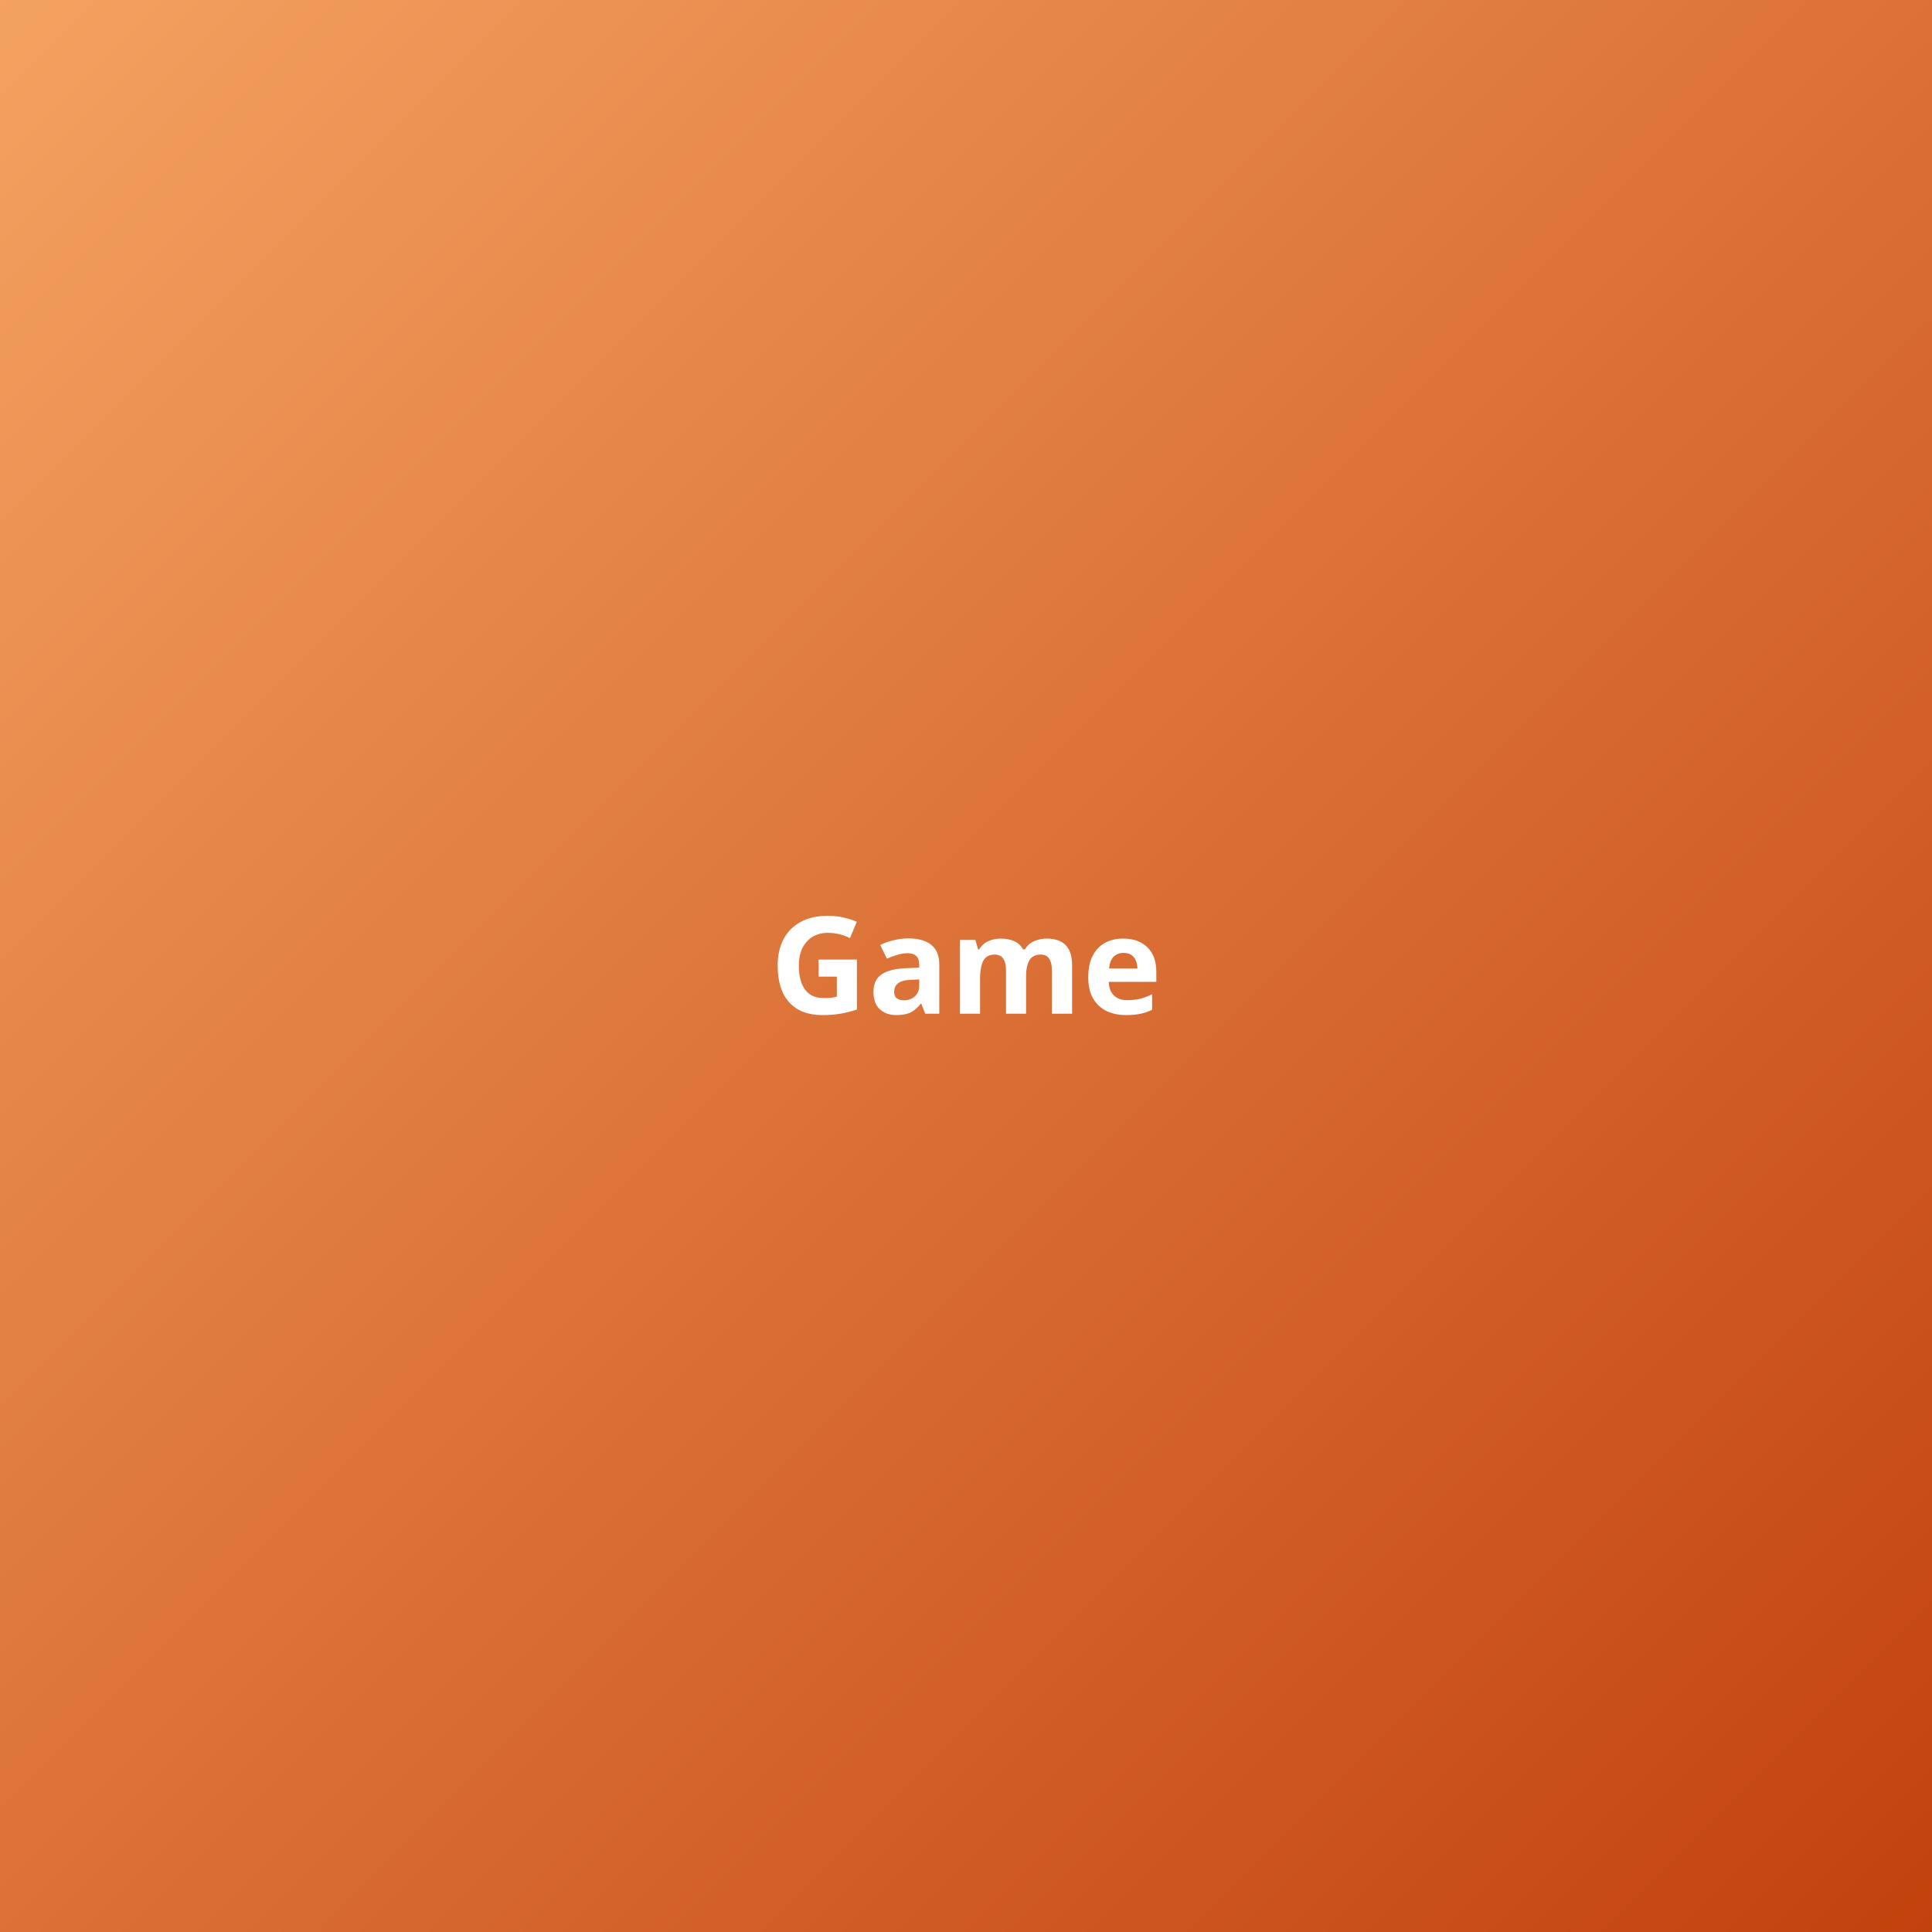
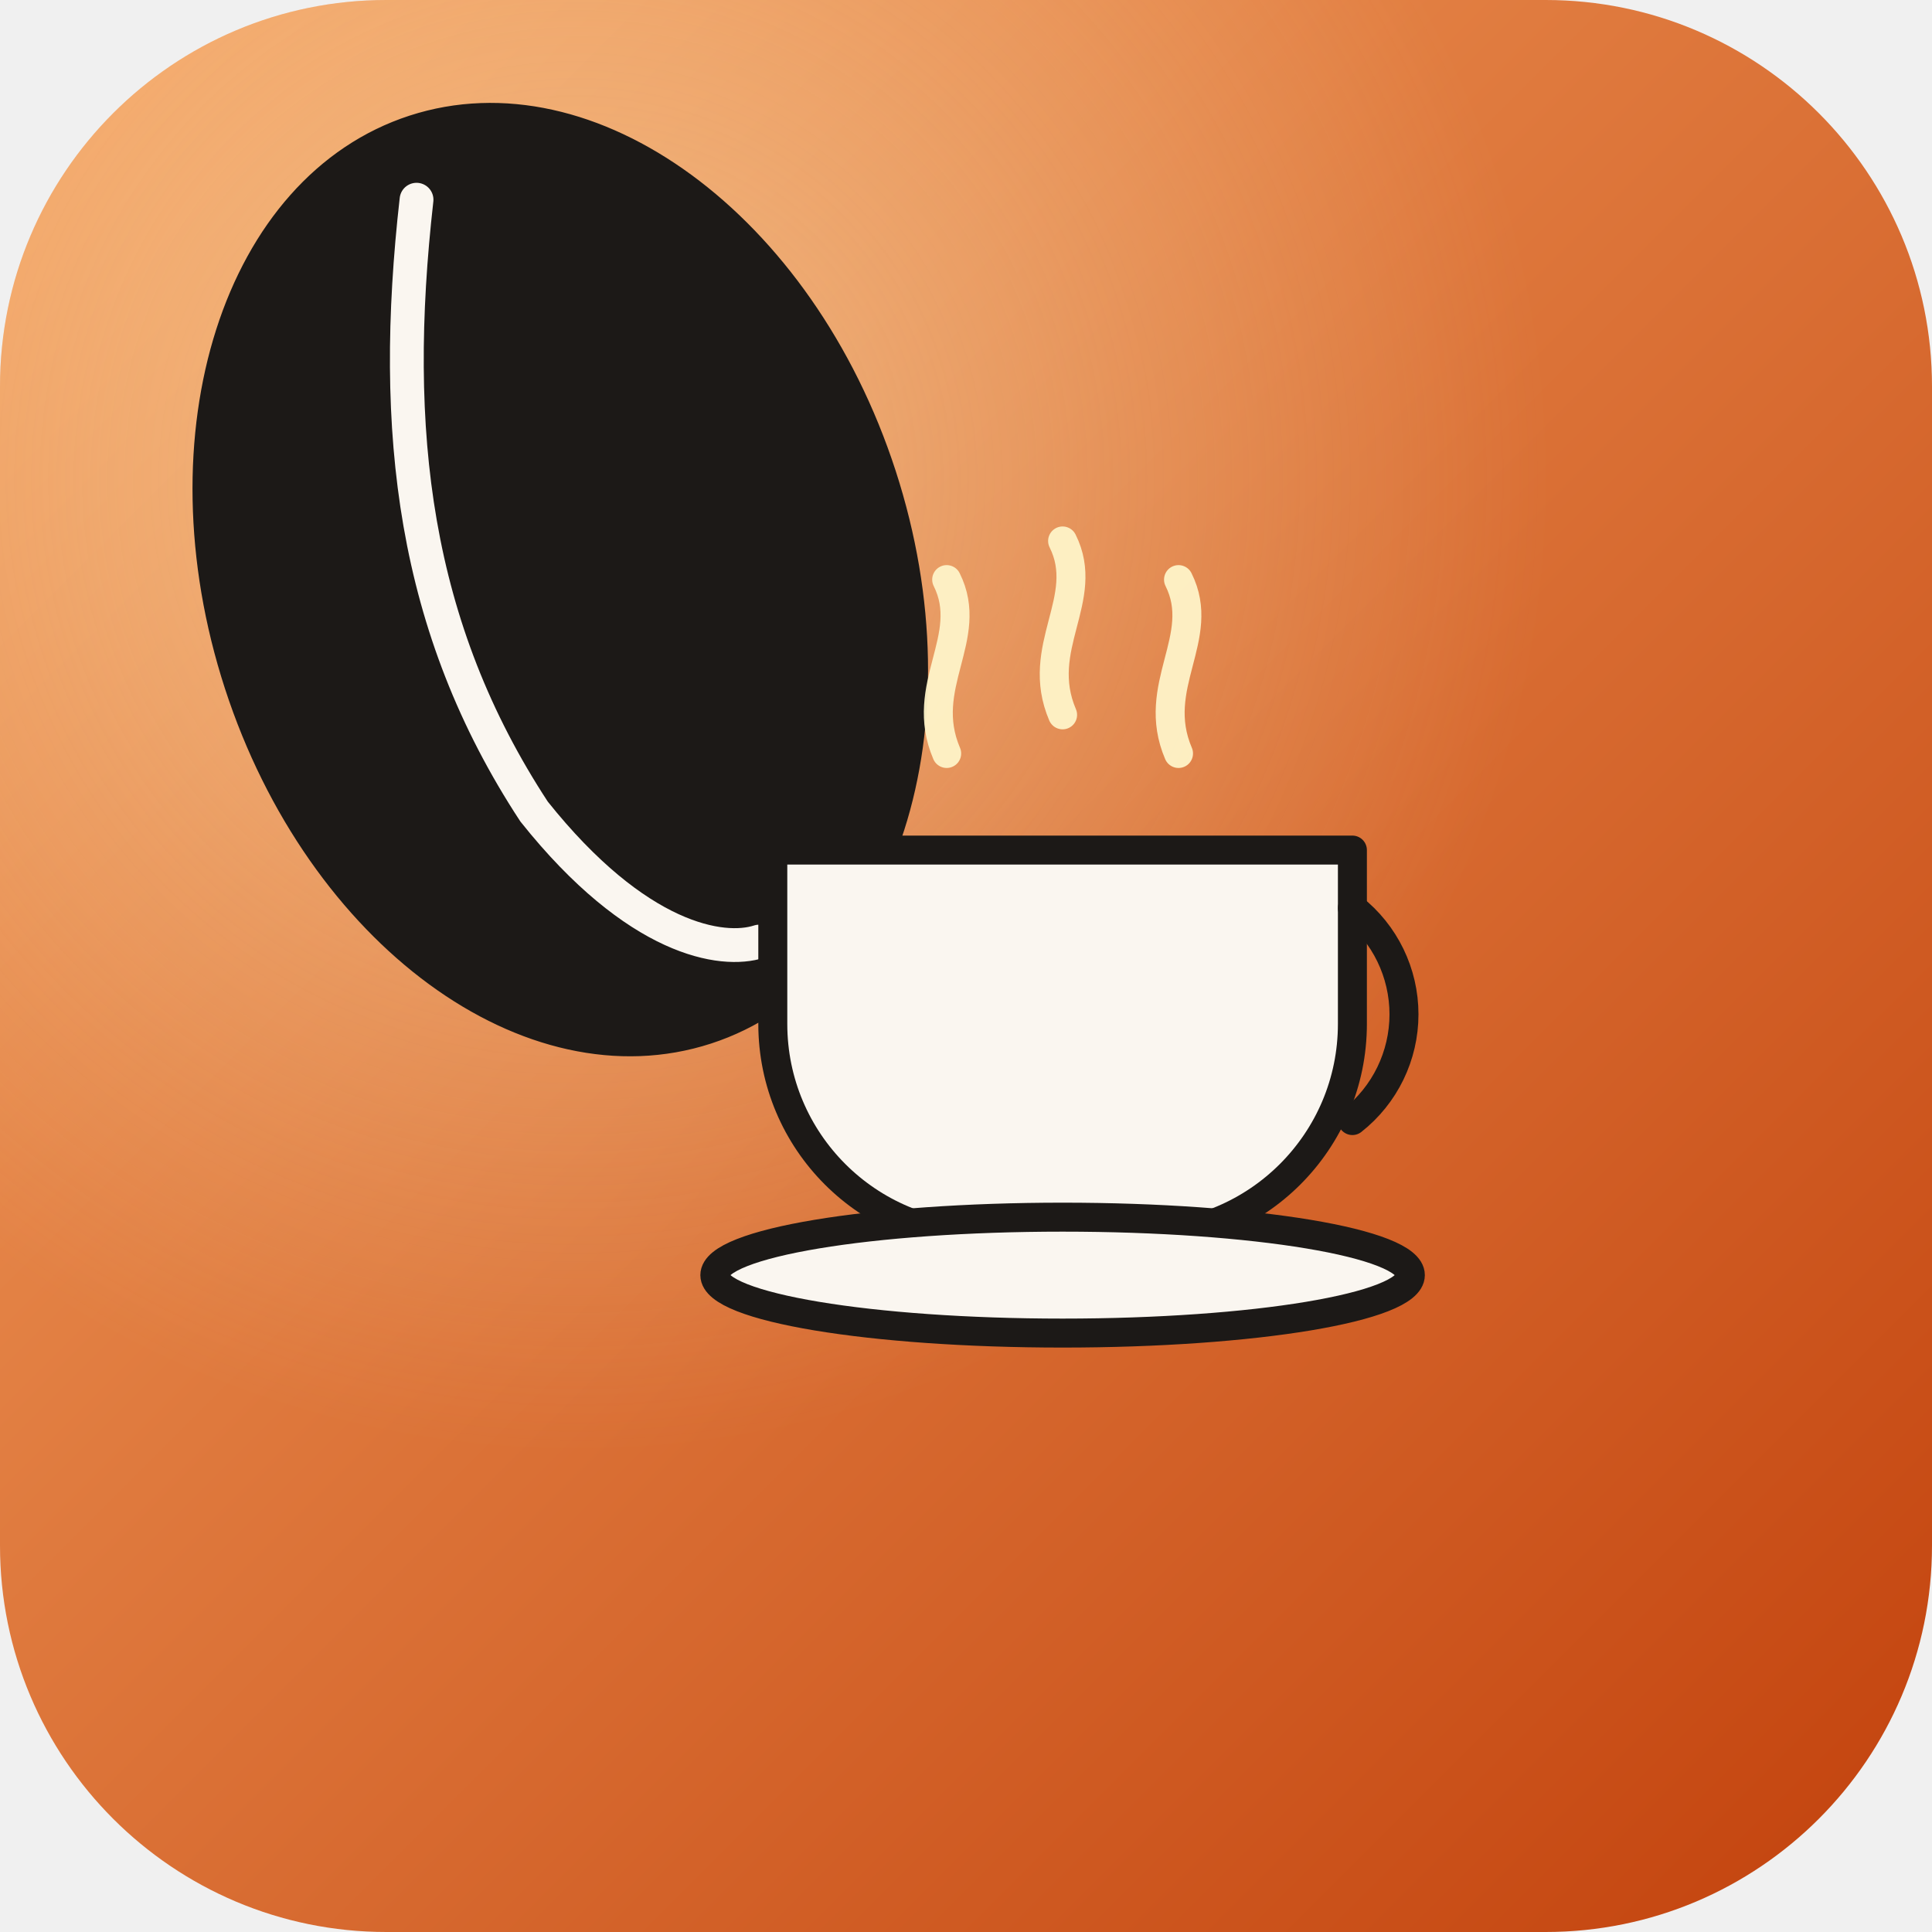
- <svg xmlns="http://www.w3.org/2000/svg" width="200" height="200" viewBox="0 0 200 200">
+ <svg xmlns="http://www.w3.org/2000/svg" viewBox="0 0 200 200" width="200" height="200" role="img" aria-label="Coffee Collector game logo">
  <defs>
-     <linearGradient id="g" x1="0%" y1="0%" x2="100%" y2="100%">
+     <linearGradient id="gl-bg" x1="0" y1="0" x2="1" y2="1">
      <stop offset="0%" stop-color="#F4A261" />
      <stop offset="100%" stop-color="#C2410C" />
    </linearGradient>
+     <radialGradient id="gl-shine" cx="0.3" cy="0.25" r="0.5">
+       <stop offset="0%" stop-color="#FEF3C7" stop-opacity="0.45" />
+       <stop offset="100%" stop-color="#FEF3C7" stop-opacity="0" />
+     </radialGradient>
  </defs>
-   <rect width="200" height="200" fill="url(#g)" rx="0" />
-   <text x="100" y="100" text-anchor="middle" dominant-baseline="middle" font-family="system-ui" font-size="14" fill="white" font-weight="600">Game</text>
+   <rect width="200" height="200" rx="40" fill="url(#gl-bg)" />
+   <rect width="200" height="200" rx="40" fill="url(#gl-shine)" />
+   <g transform="translate(58 60)">
+     <ellipse cx="0" cy="0" rx="36" ry="50" transform="rotate(-18)" fill="#1C1917" stroke="#1C1917" />
+     <path d="M-2 -42 C-12 -20 -16 0 -10 22 C-4 38 4 42 8 42" fill="none" stroke="#FAF6F0" stroke-width="3.5" stroke-linecap="round" transform="rotate(-18)" />
+   </g>
+   <g transform="translate(110 110)">
+     <path d="M-30 -22 h60 v18 a22 22 0 0 1 -22 22 h-16 a22 22 0 0 1 -22 -22 Z" fill="#FAF6F0" stroke="#1C1917" stroke-width="3" stroke-linejoin="round" />
+     <ellipse cx="0" cy="22" rx="36" ry="6" fill="#FAF6F0" stroke="#1C1917" stroke-width="3" />
+     <path d="M30 -16 a14 14 0 0 1 0 22" fill="none" stroke="#1C1917" stroke-width="3" stroke-linecap="round" />
+     <g stroke="#FEF3C7" stroke-width="3" stroke-linecap="round" fill="none" opacity="0.95">
+       <path d="M-12 -32 c-3 -7 3 -12 0 -18" />
+       <path d="M0 -36 c-3 -7 3 -12 0 -18" />
+       <path d="M12 -32 c-3 -7 3 -12 0 -18" />
+     </g>
+   </g>
</svg>
